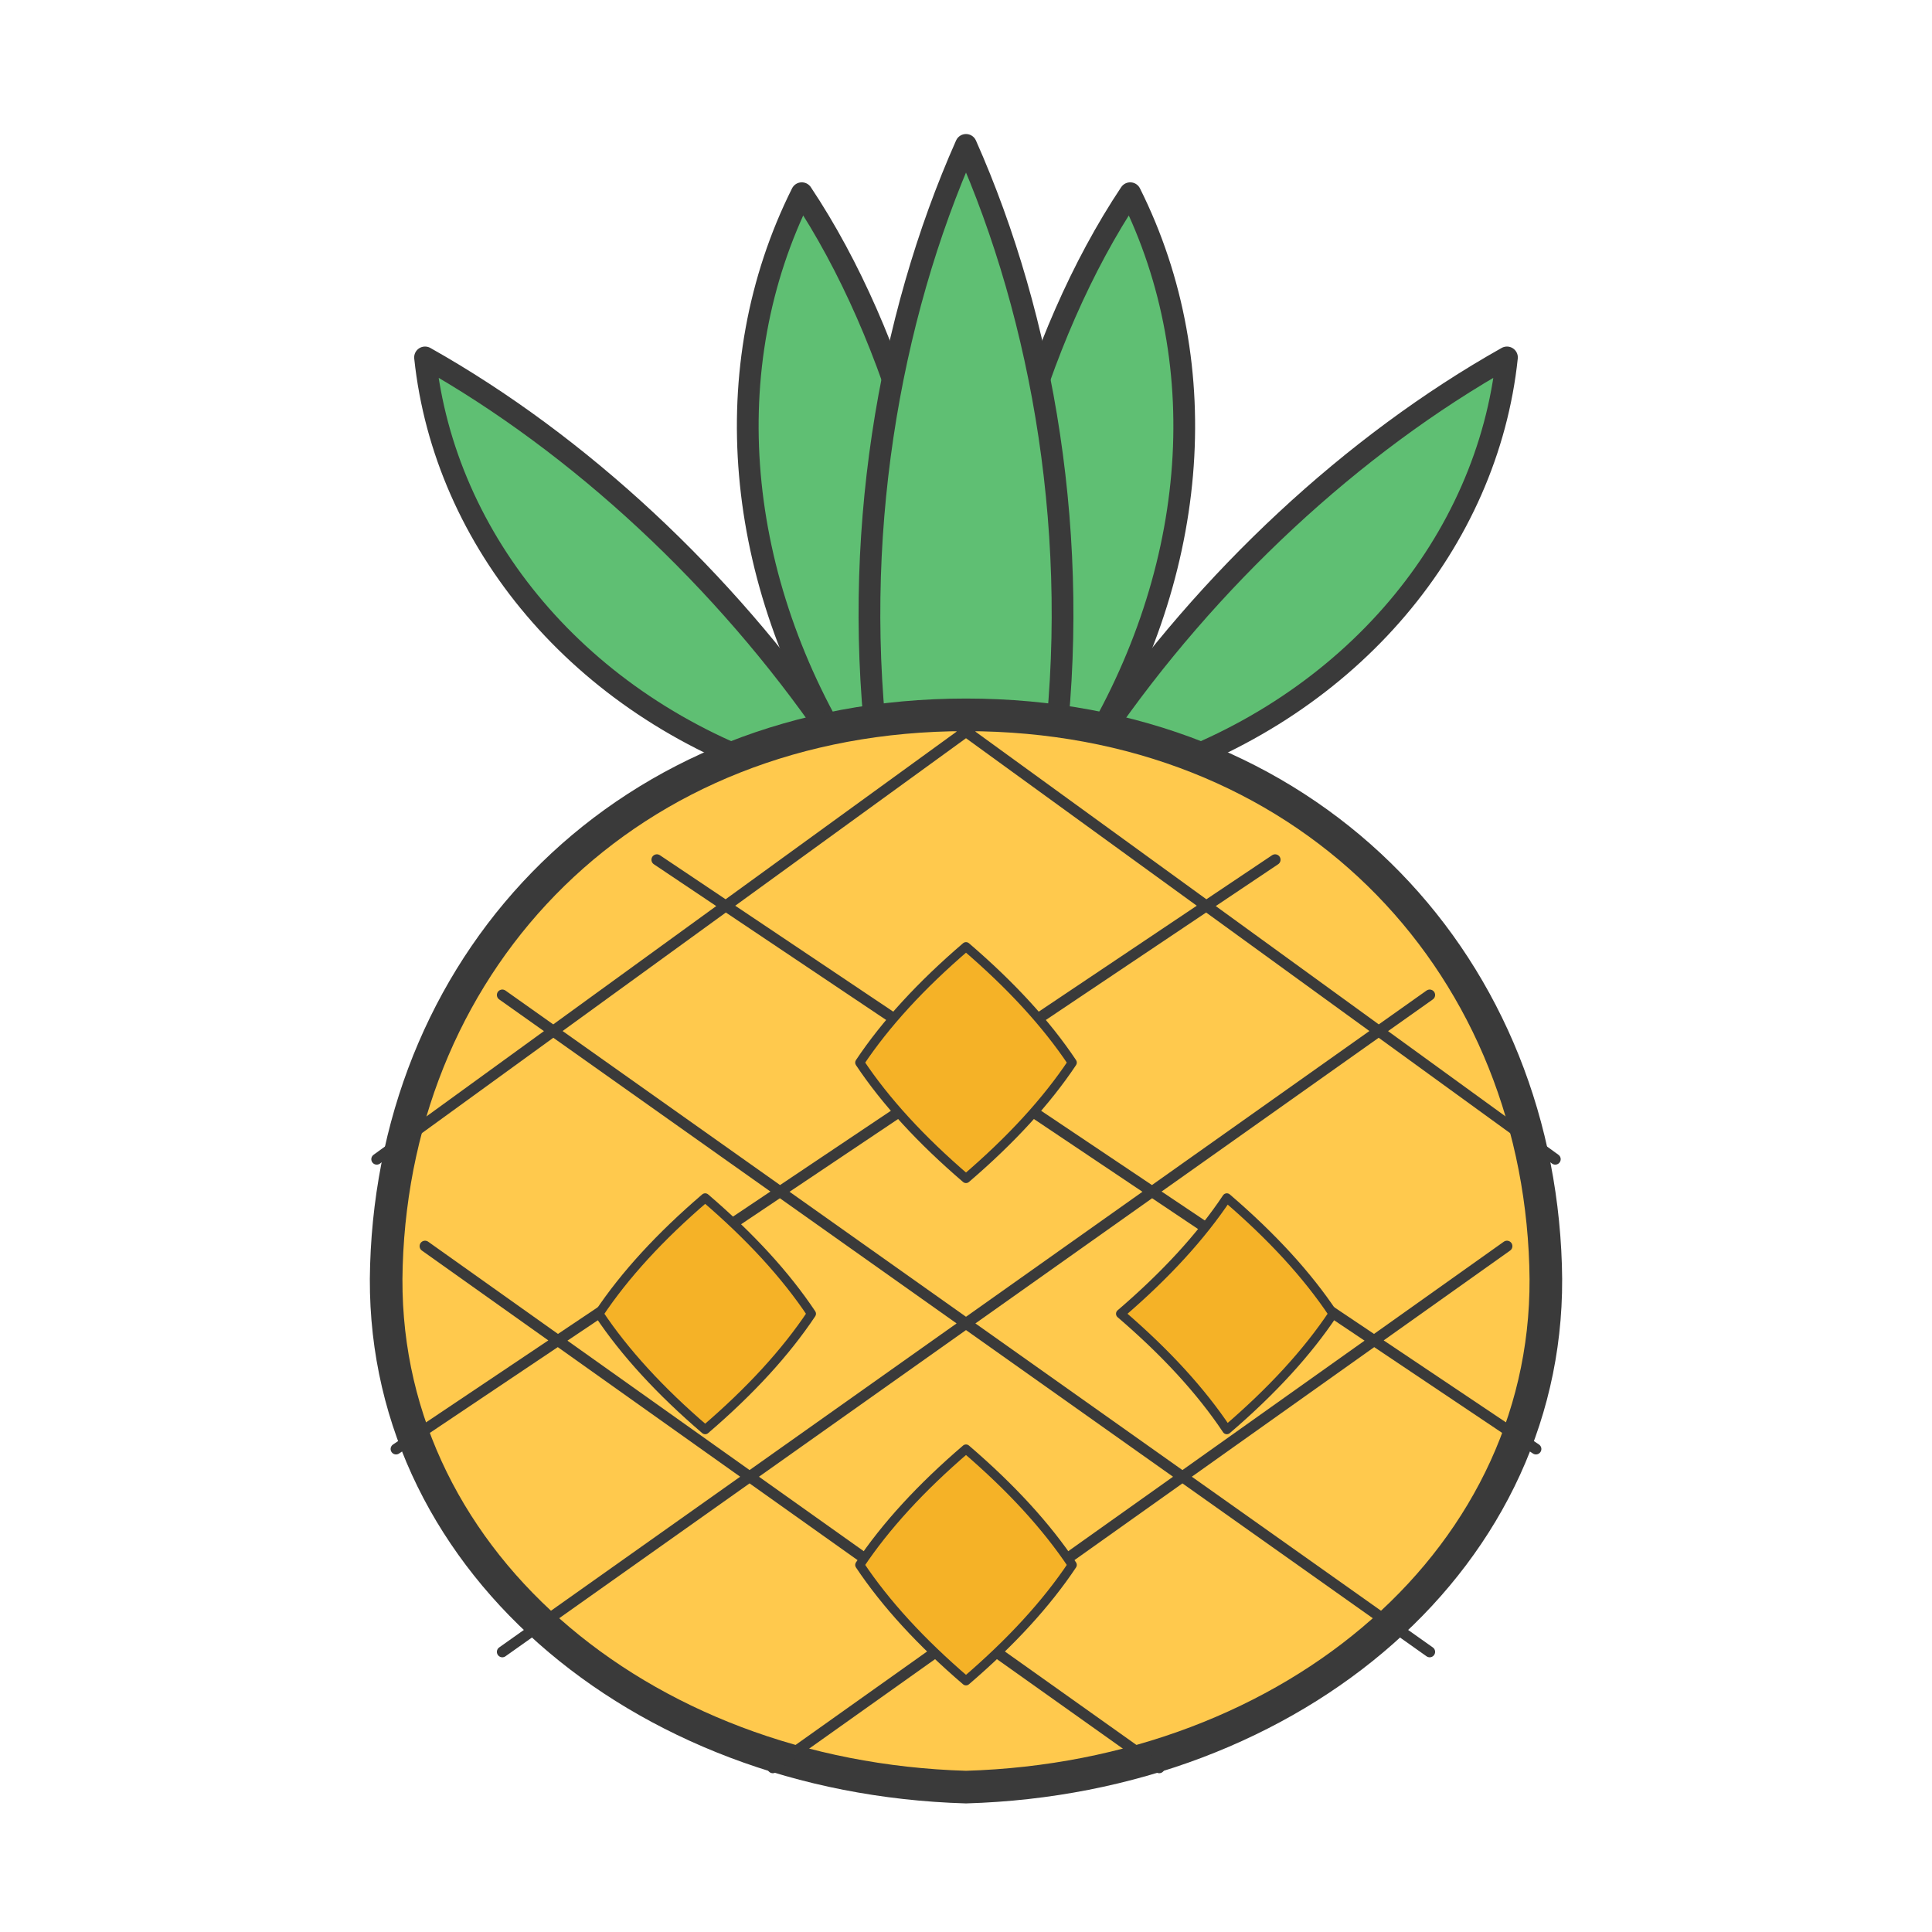
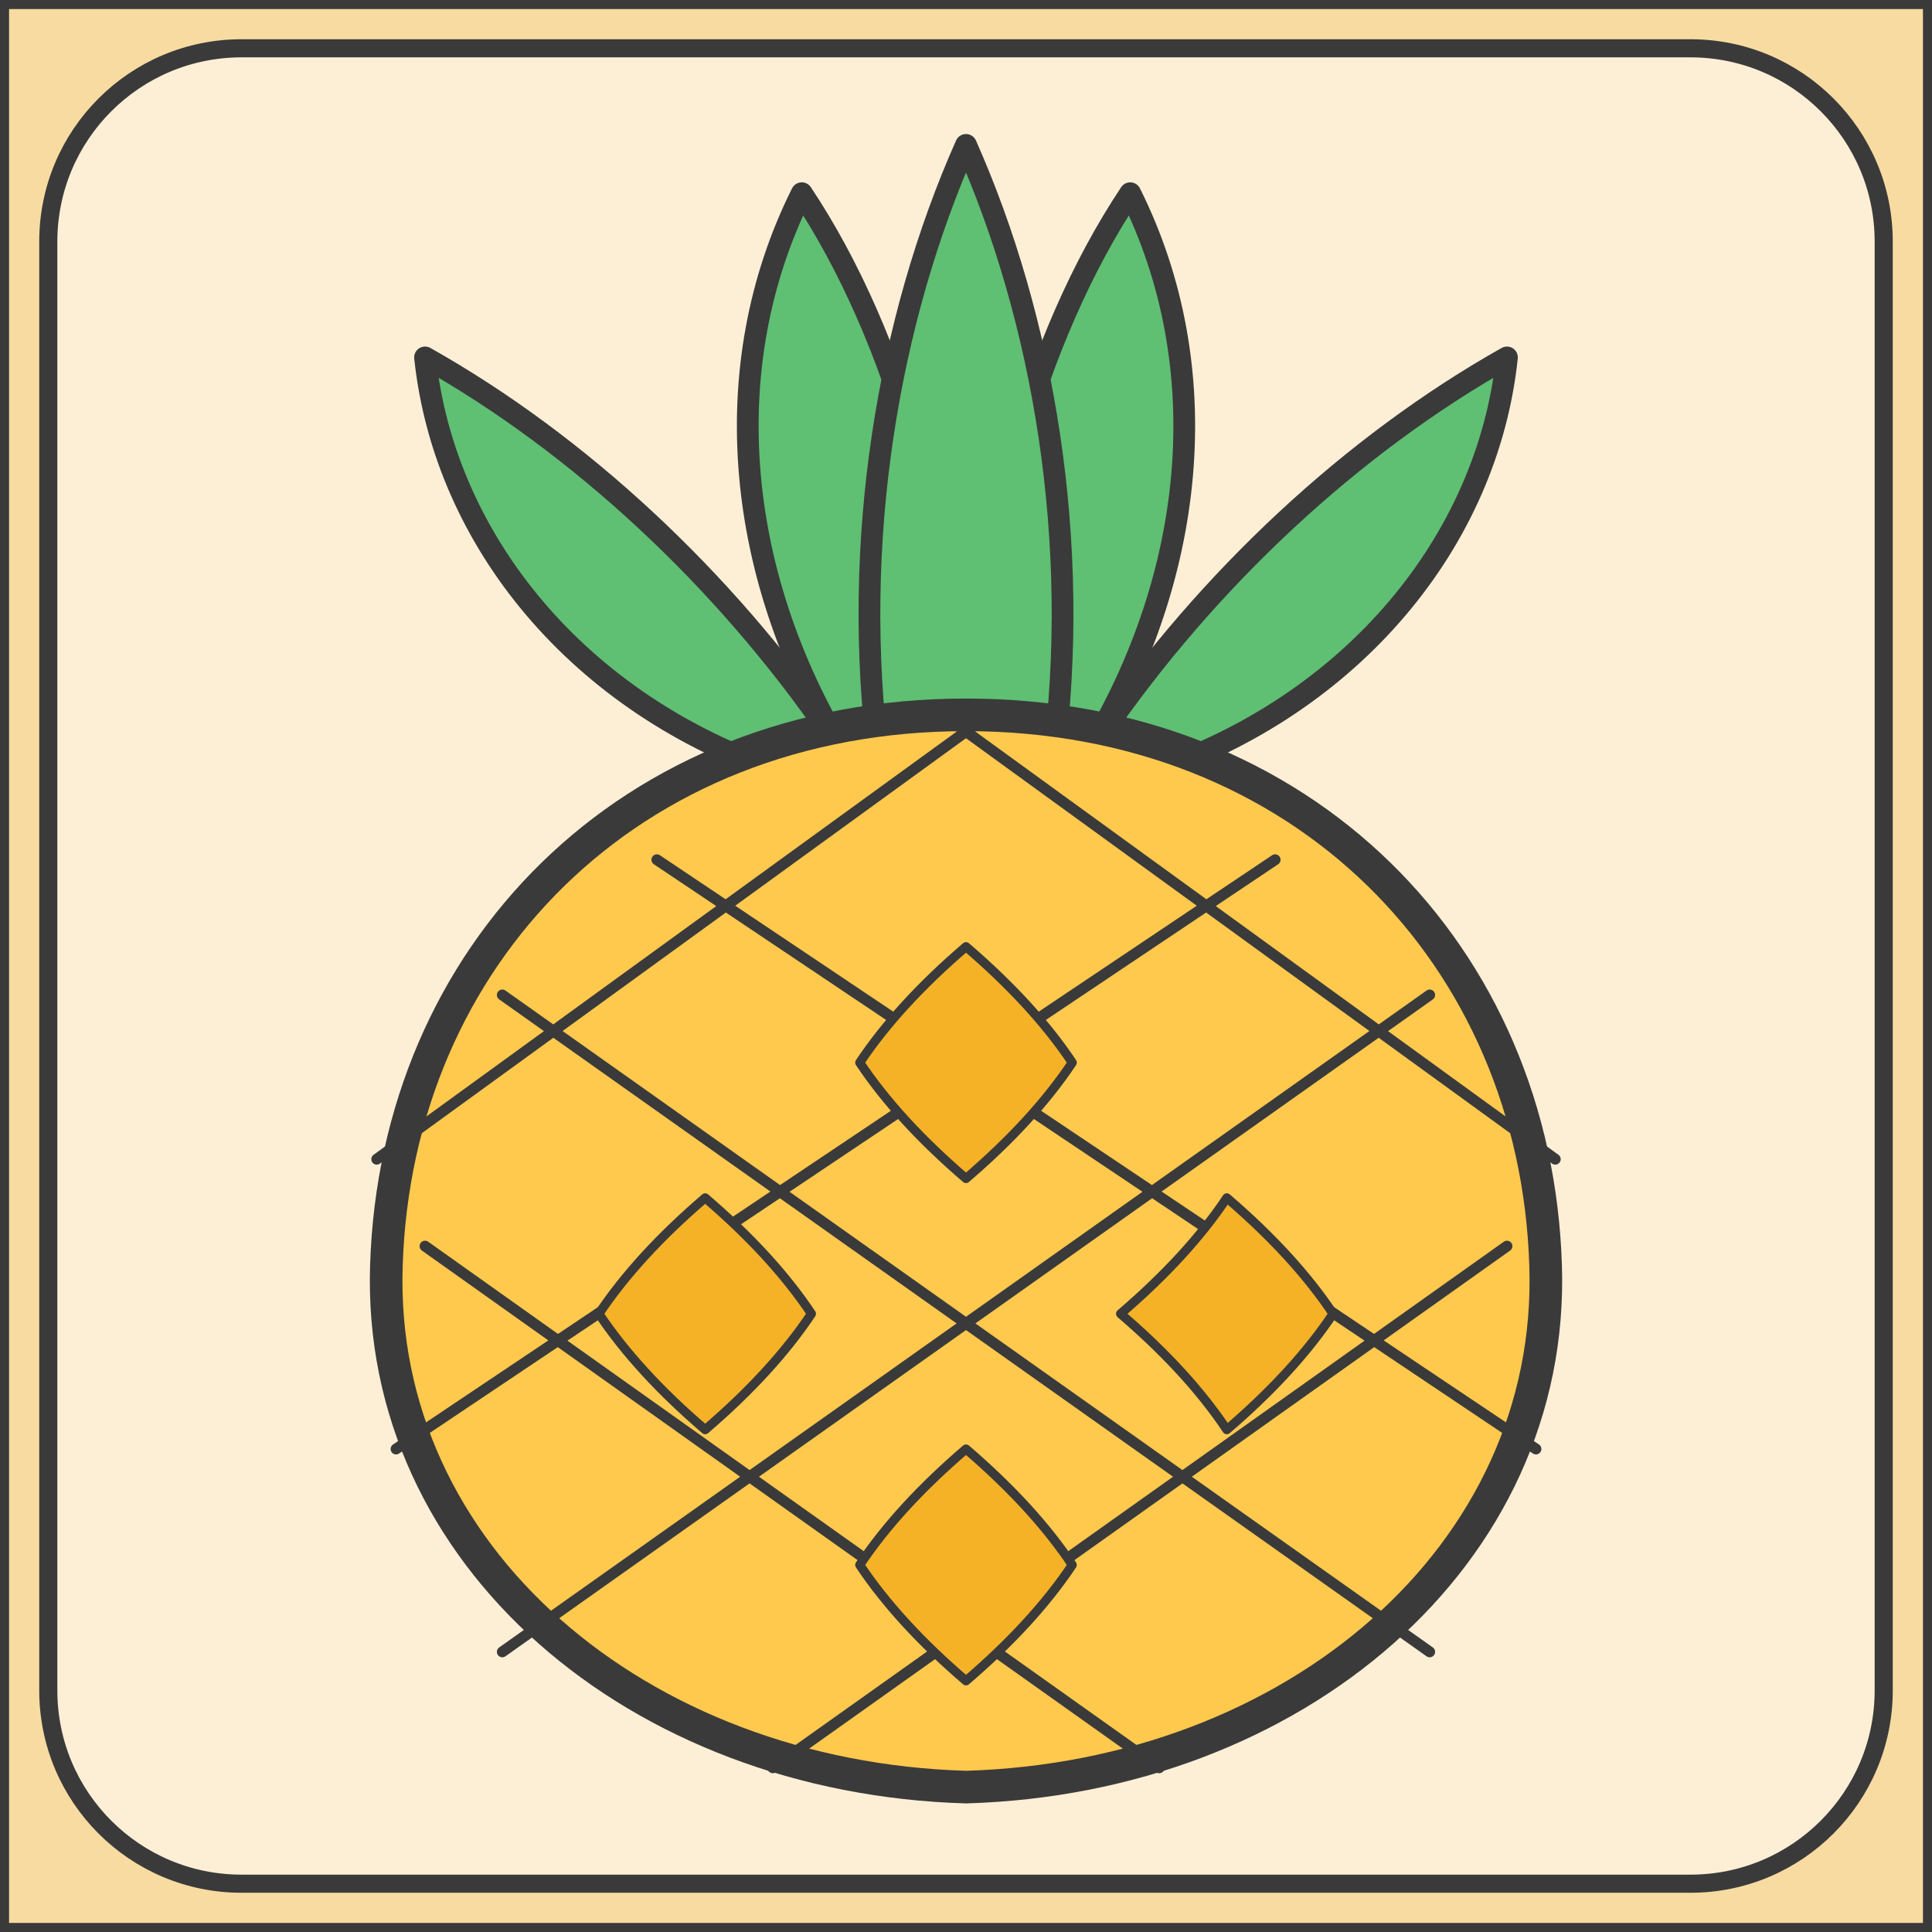
<svg xmlns="http://www.w3.org/2000/svg" viewBox="0 0 400 400" width="400" height="400" stroke="#3a3a3a" stroke-width="3.75" stroke-linejoin="round" stroke-linecap="round">
+   <rect width="400" height="400" fill="#F8DBA0" />
+   <rect x="10" y="10" width="380" height="380" rx="40" fill="#FDEFD6" />
  <path class="c" fill="#5FBF73" stroke-width="4.5" d="M162,160 C120,146 92,112 88,74 C120,92 150,120 172,152 Z" />
  <path class="c" fill="#5FBF73" stroke-width="4.5" d="M238,160 C280,146 308,112 312,74 C280,92 250,120 228,152 Z" />
  <path class="c" fill="#5FBF73" stroke-width="4.5" d="M176,158 C152,120 148,76 166,40 C186,70 198,114 198,154 Z" />
  <path class="c" fill="#5FBF73" stroke-width="4.5" d="M224,158 C248,120 252,76 234,40 C214,70 202,114 202,154 Z" />
  <path class="c" fill="#5FBF73" stroke-width="4.5" d="M182,158 C176,112 184,66 200,30 C216,66 224,112 218,158 Z" />
  <path class="c" fill="#FFC94D" stroke-width="6.75" d="M200,148 C270,148 318,198 320,262 C322,322 268,368 200,370 C132,368 78,322 80,262 C82,198 130,148 200,148 Z" />
  <path fill="none" stroke-width="2.25" d="M104,206 L296,342 M88,258 L240,366 M136,178 L318,300 M198,150 L322,240 M296,206 L104,342 M312,258 L160,366 M264,178 L82,300 M202,150 L78,240" />
  <path class="c" fill="#F5B227" stroke-width="1.88" d="M200,196 Q214,208 222,220 Q214,232 200,244 Q186,232 178,220 Q186,208 200,196 Z" />
  <path class="c" fill="#F5B227" stroke-width="1.88" d="M146,248 Q160,260 168,272 Q160,284 146,296 Q132,284 124,272 Q132,260 146,248 Z" />
  <path class="c" fill="#F5B227" stroke-width="1.88" d="M254,248 Q268,260 276,272 Q268,284 254,296 Q246,284 232,272 Q246,260 254,248 Z" />
  <path class="c" fill="#F5B227" stroke-width="1.88" d="M200,300 Q214,312 222,324 Q214,336 200,348 Q186,336 178,324 Q186,312 200,300 Z" />
</svg>
